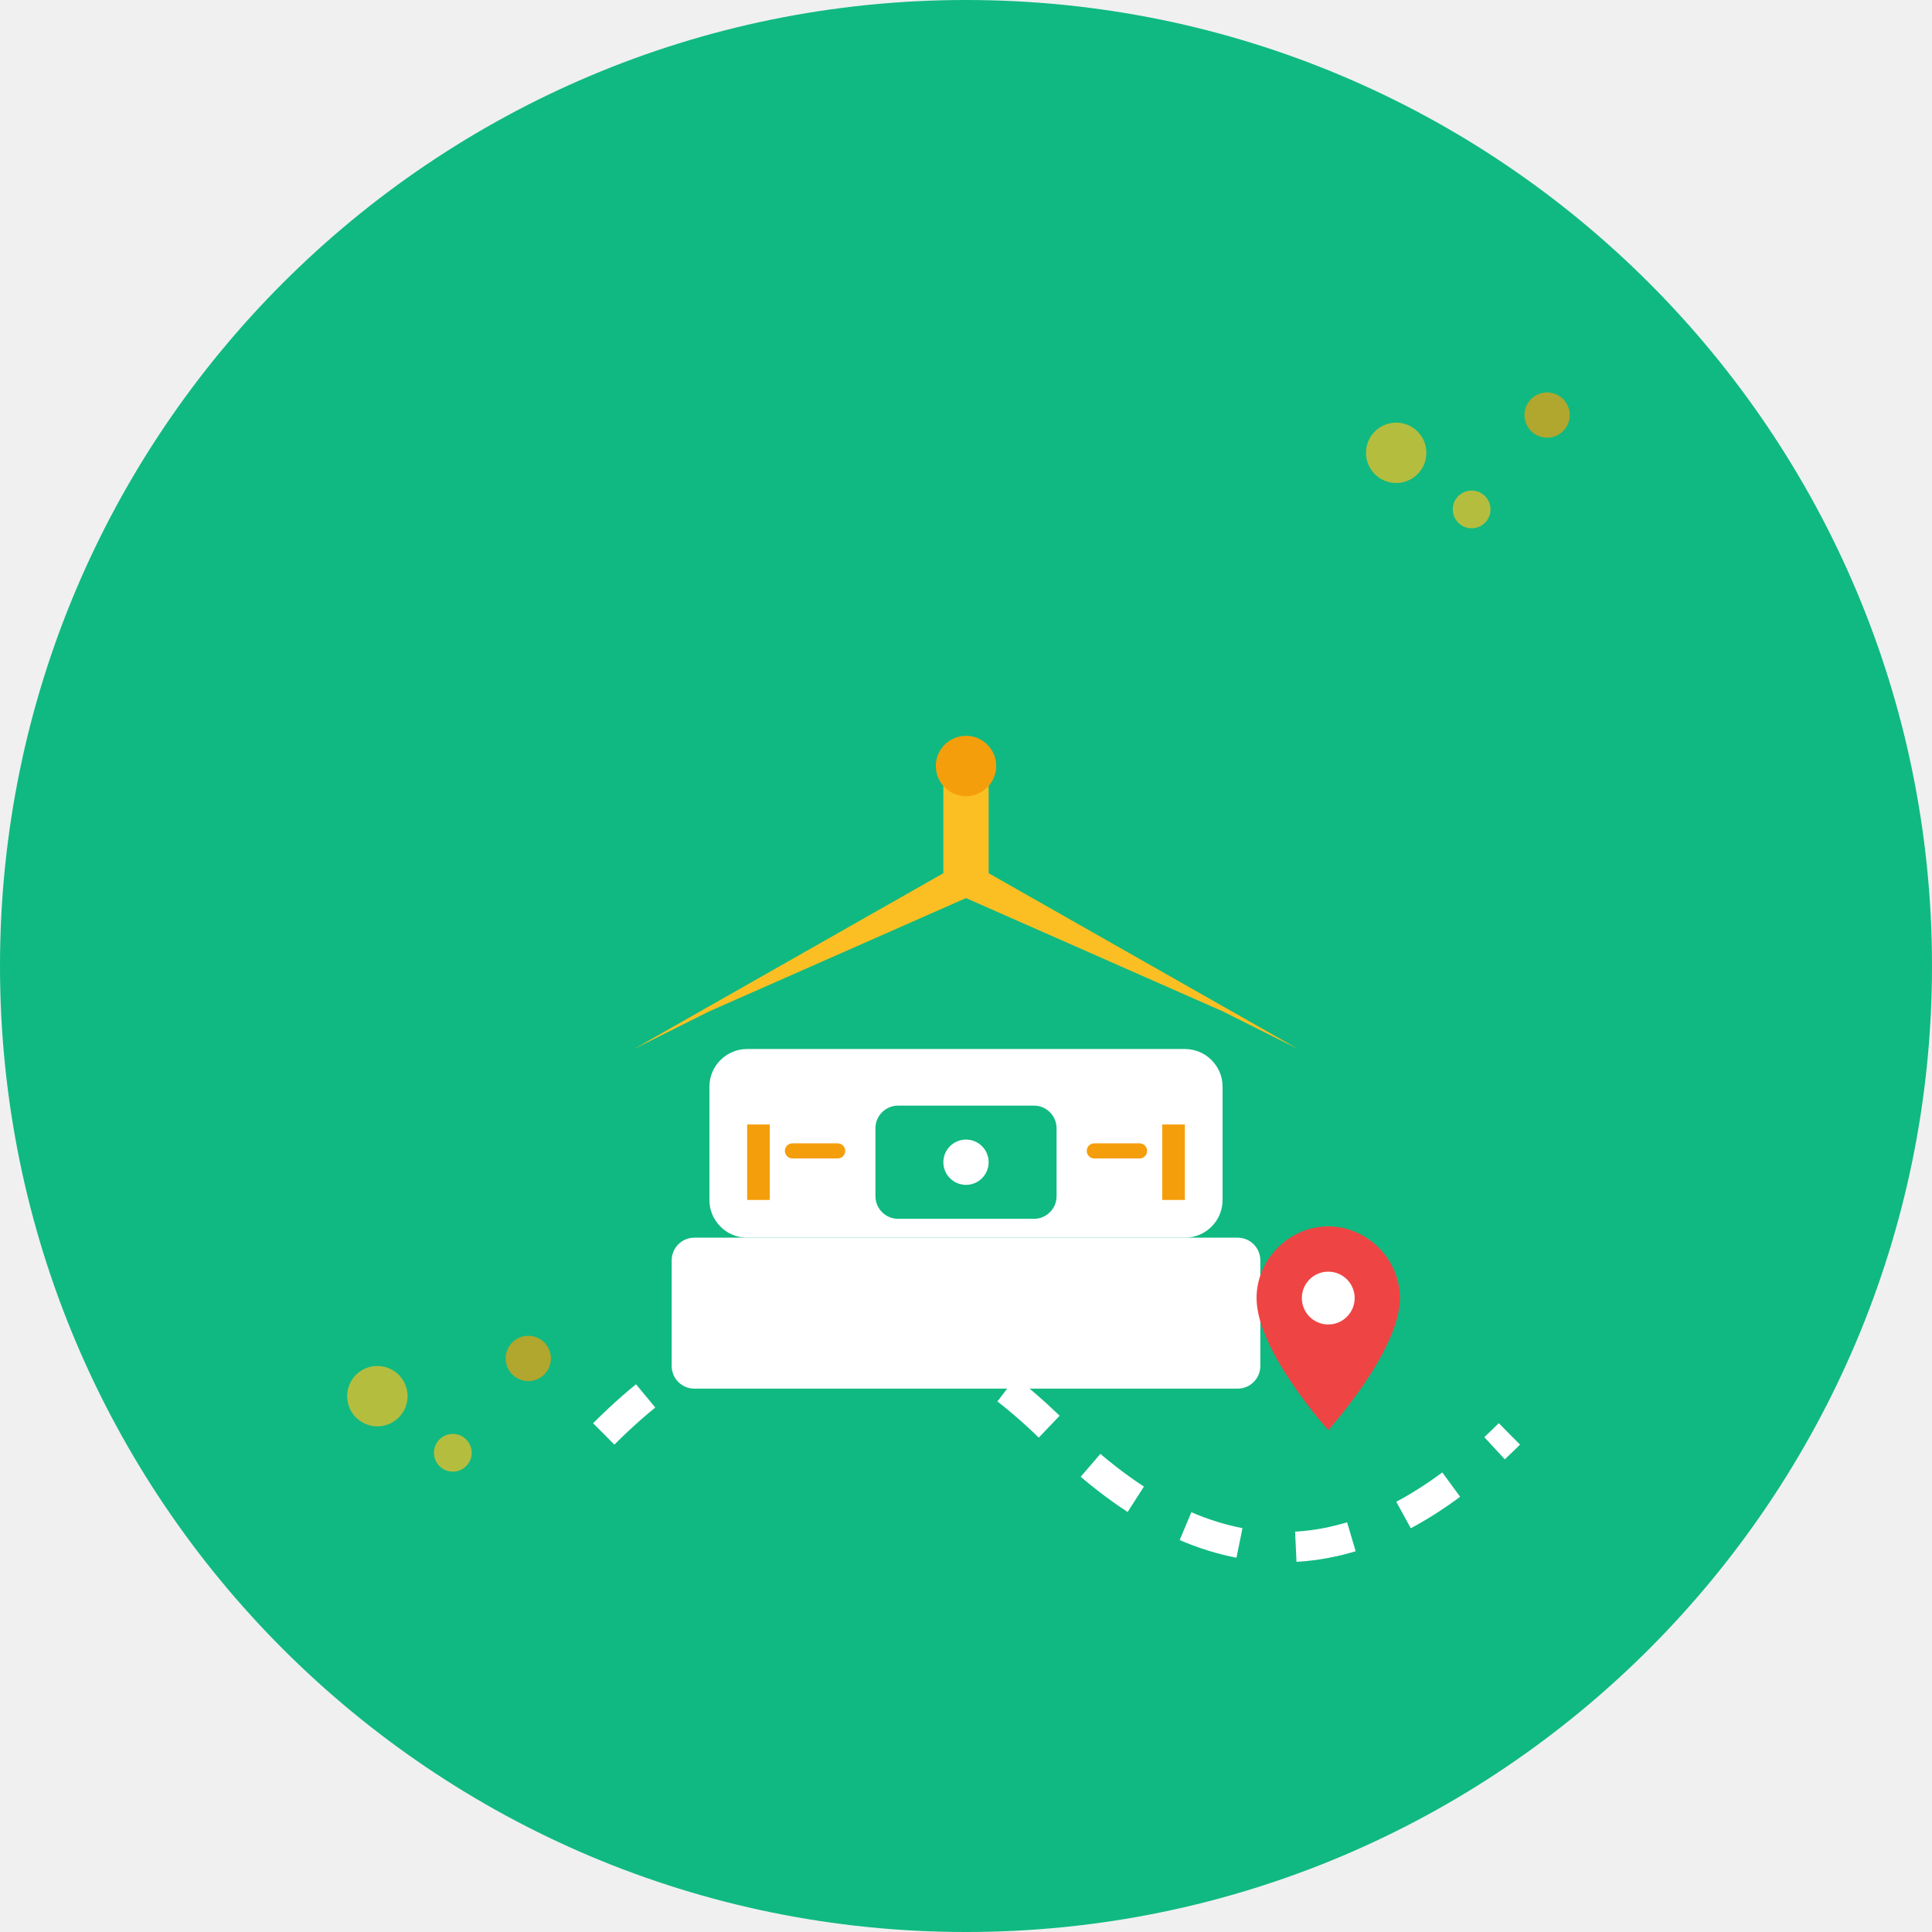
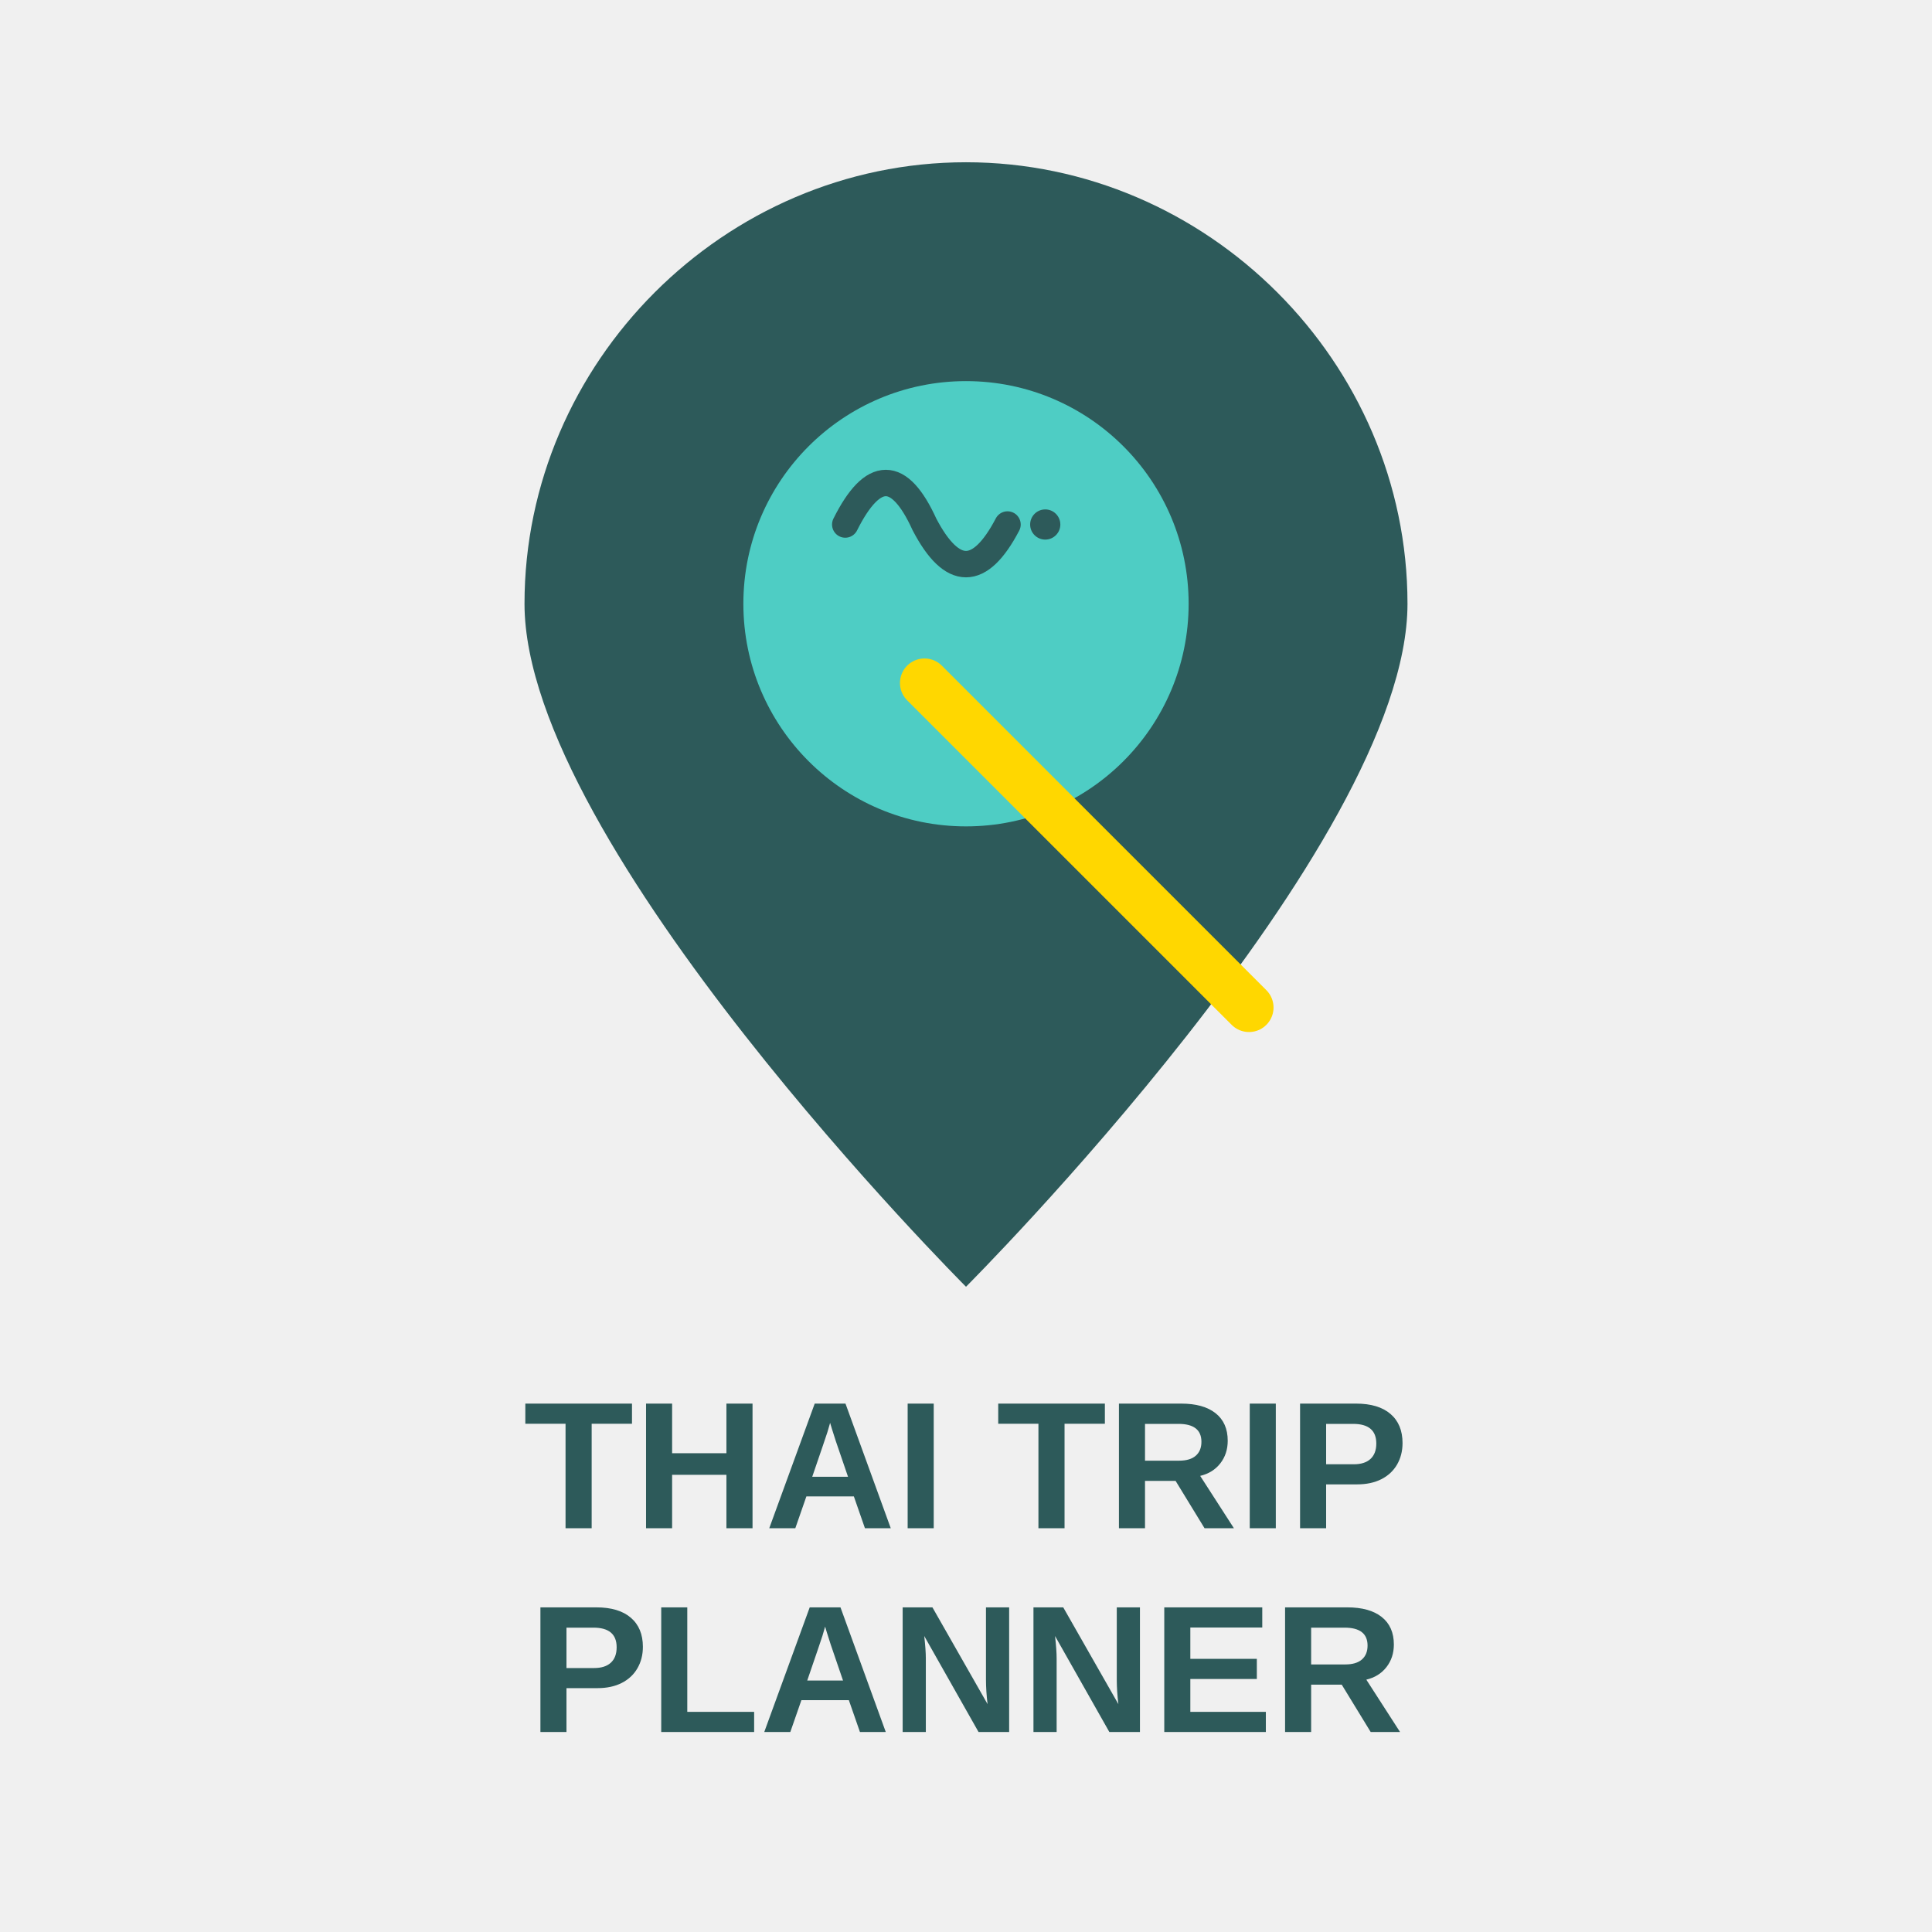
- <svg xmlns="http://www.w3.org/2000/svg" width="512" height="512" viewBox="0 0 512 512" fill="none">
-   <circle cx="256" cy="256" r="256" fill="#10b981" />
-   <g transform="translate(128, 128)">
-     <rect x="50" y="200" width="156" height="40" fill="white" rx="6" />
-     <rect x="60" y="150" width="136" height="50" fill="white" rx="10" />
-     <path d="M40 150 L128 100 L216 150 L196 140 L128 110 L60 140 Z" fill="#fbbf24" />
-     <rect x="122" y="80" width="12" height="30" fill="#fbbf24" />
-     <circle cx="128" cy="75" r="8" fill="#f59e0b" />
-     <rect x="104" y="165" width="48" height="30" fill="#10b981" rx="6" />
-     <circle cx="128" cy="180" r="6" fill="white" />
-     <rect x="70" y="170" width="6" height="20" fill="#f59e0b" />
-     <rect x="180" y="170" width="6" height="20" fill="#f59e0b" />
-     <rect x="80" y="175" width="16" height="4" fill="#f59e0b" rx="2" />
-     <rect x="160" y="175" width="16" height="4" fill="#f59e0b" rx="2" />
-   </g>
-   <g transform="translate(320, 320)">
-     <path d="M32 5C21.7 5 13 13.7 13 24c0 14 19 35 19 35s19-21 19-35c0-10.3-8.7-19-19-19z" fill="#ef4444" />
-     <circle cx="32" cy="24" r="7" fill="white" />
-   </g>
-   <path d="M160 380 Q220 320 280 380 Q340 440 400 380" stroke="white" stroke-width="8" fill="none" stroke-dasharray="15,15" />
-   <g transform="translate(80, 350)">
-     <circle cx="20" cy="20" r="8" fill="#fbbf24" opacity="0.7" />
-     <circle cx="60" cy="10" r="6" fill="#f59e0b" opacity="0.7" />
-     <circle cx="40" cy="35" r="5" fill="#fbbf24" opacity="0.7" />
-   </g>
-   <g transform="translate(350, 100)">
-     <circle cx="20" cy="20" r="8" fill="#fbbf24" opacity="0.7" />
-     <circle cx="60" cy="10" r="6" fill="#f59e0b" opacity="0.7" />
-     <circle cx="40" cy="35" r="5" fill="#fbbf24" opacity="0.7" />
-   </g>
+ <svg xmlns="http://www.w3.org/2000/svg" width="512" height="512" viewBox="0 0 512 512">
+   <path d="M256 43 C320 43 373 96 373 160 C373 224 256 341 256 341 S139 224 139 160 C139 96 192 43 256 43 Z" fill="#2D5A5A" stroke="none" />
+   <circle cx="256" cy="160" r="59" fill="#4ECDC4" stroke="none" />
+   <path d="M224 139 Q235 117 245 139 Q256 160 267 139" fill="none" stroke="#2D5A5A" stroke-width="7" stroke-linecap="round" />
+   <circle cx="277" cy="139" r="4" fill="#2D5A5A" />
+   <path d="M245 181 Q267 203 288 224 Q309 245 331 267" fill="none" stroke="#FFD700" stroke-width="13" stroke-linecap="round" />
+   <text x="256" y="405" text-anchor="middle" font-family="Arial, sans-serif" font-size="48" font-weight="bold" fill="#2D5A5A">THAI TRIP</text>
+   <text x="256" y="459" text-anchor="middle" font-family="Arial, sans-serif" font-size="48" font-weight="bold" fill="#2D5A5A">PLANNER</text>
</svg>
